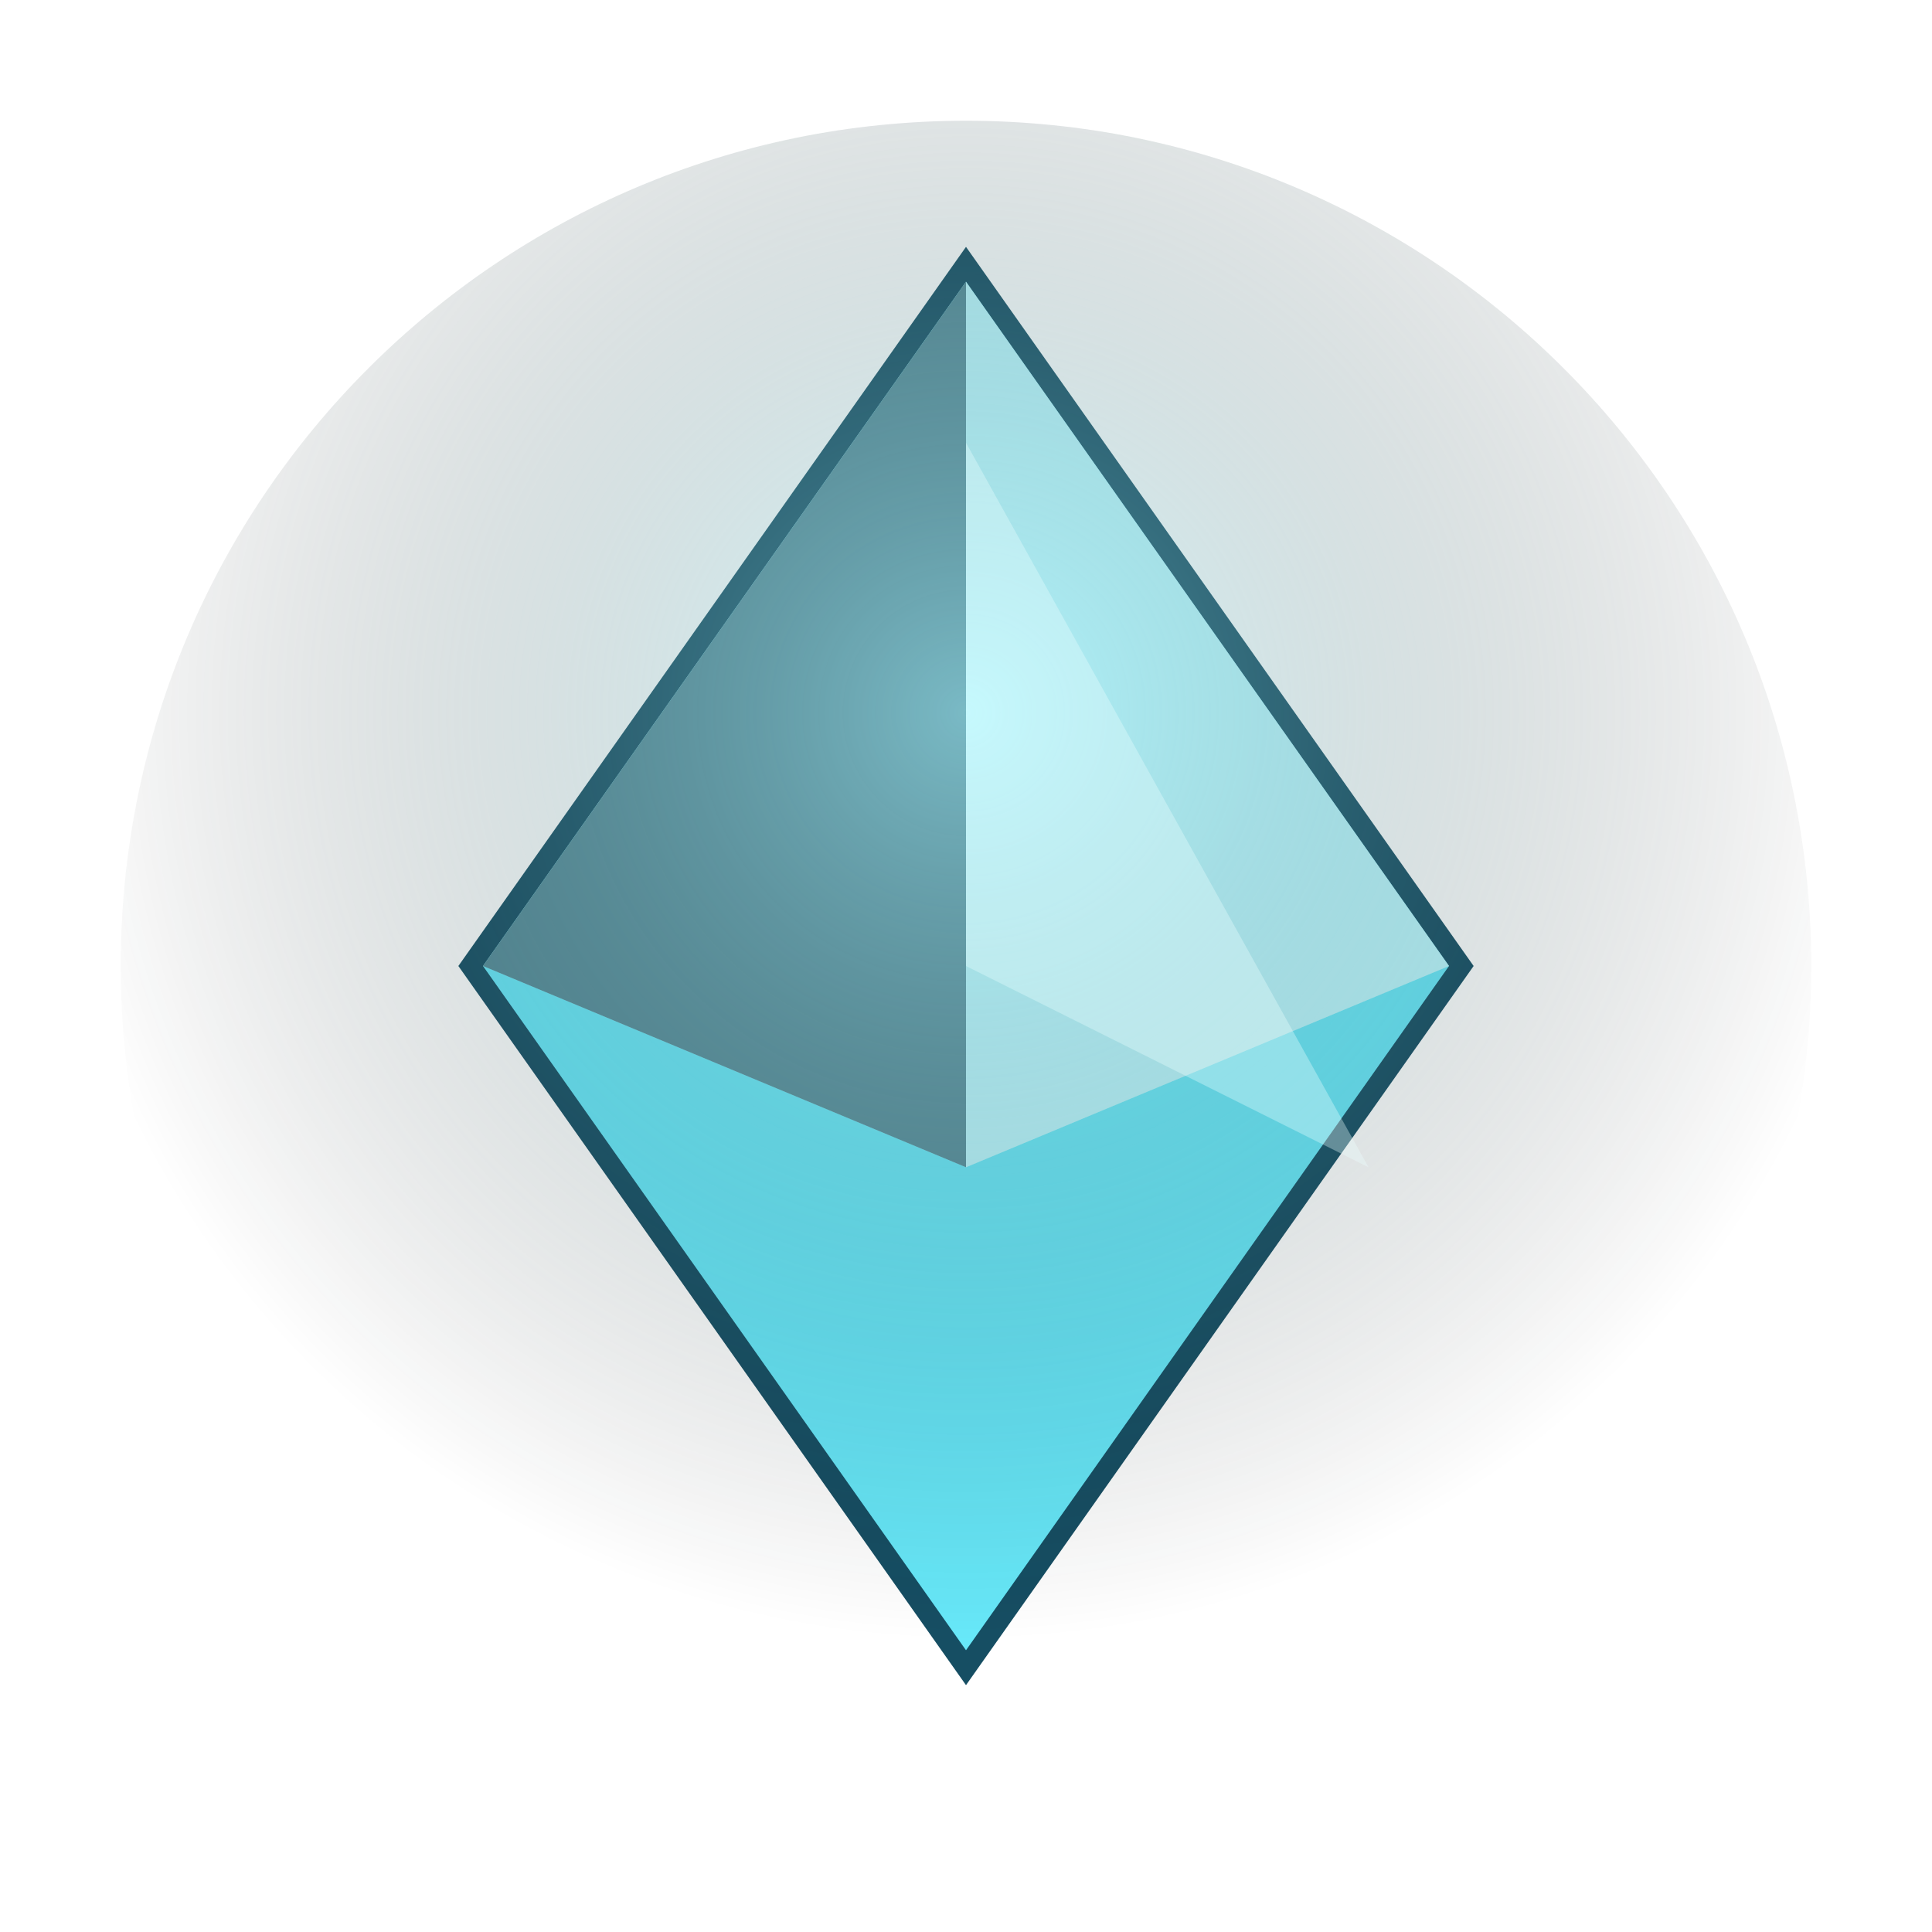
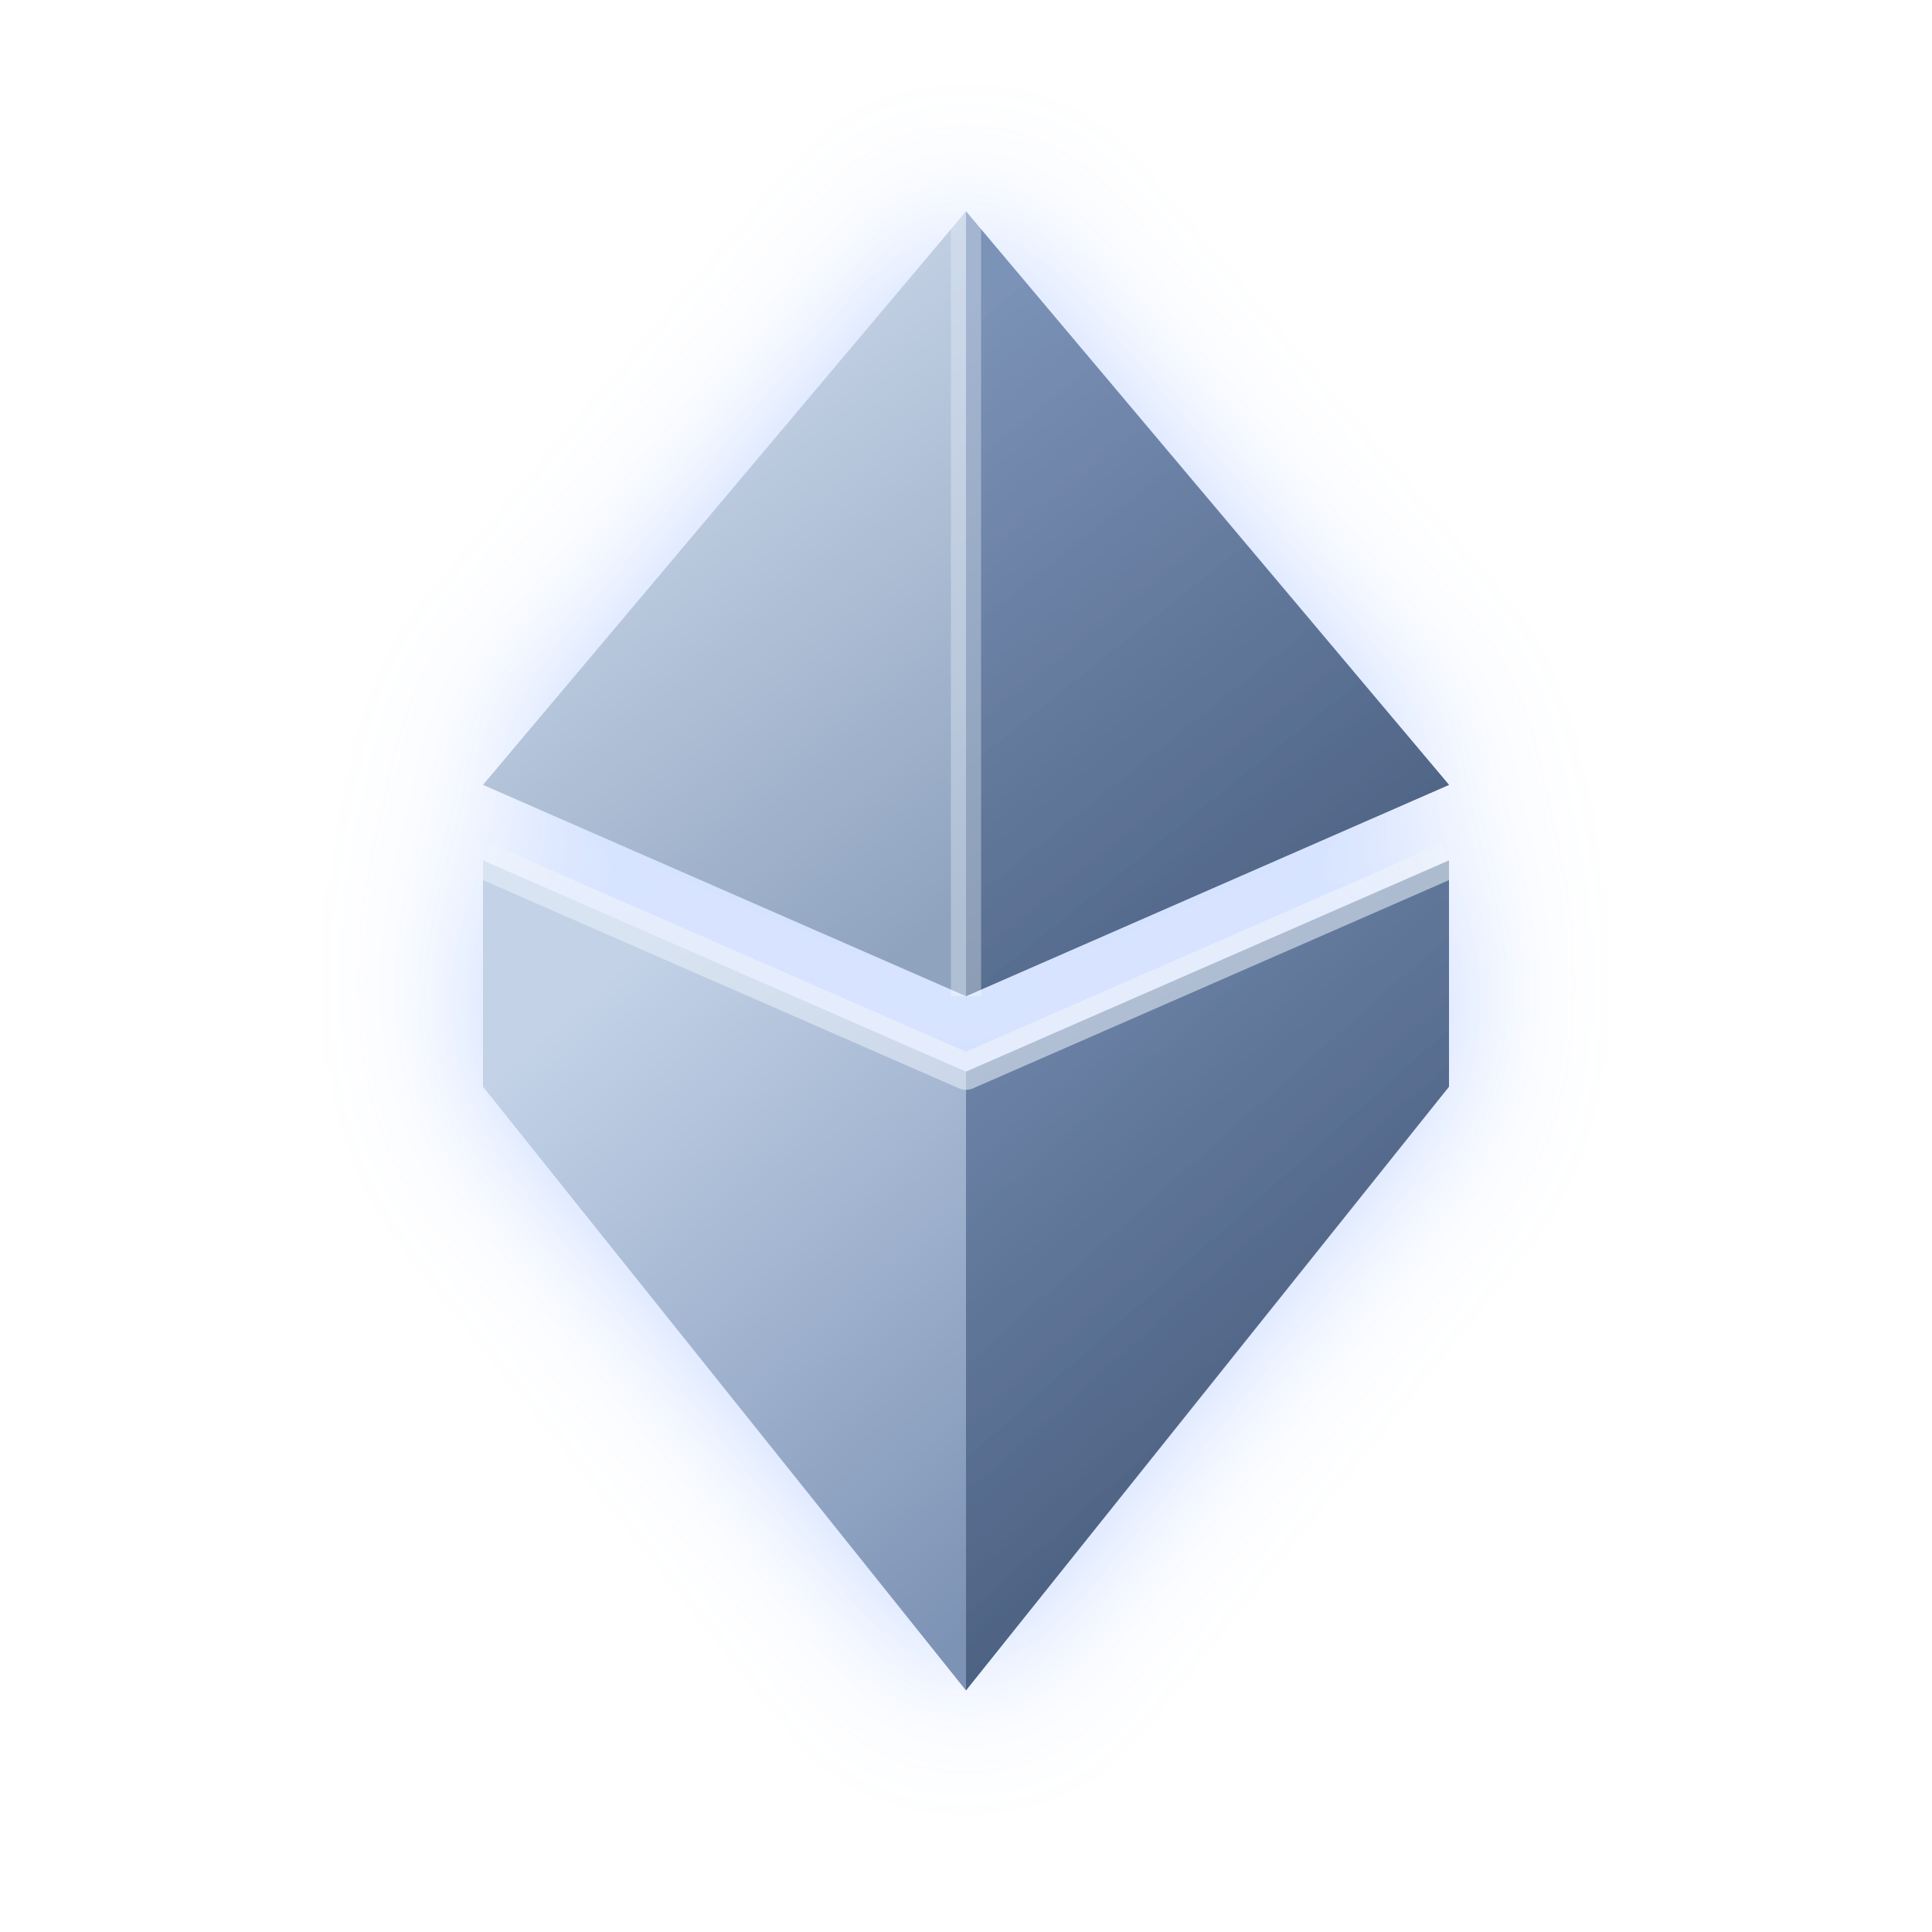
- <svg xmlns="http://www.w3.org/2000/svg" viewBox="0 0 96 96" fill="none">
+ <svg xmlns="http://www.w3.org/2000/svg" viewBox="0 0 64 64">
  <defs>
-     <linearGradient id="eth-body" x1="48" y1="12" x2="48" y2="84">
-       <stop stop-color="#67E8F9" />
-       <stop offset="0.5" stop-color="#22D3EE" />
-       <stop offset="1" stop-color="#083344" />
+     <linearGradient id="ethFL" x1="16" y1="10" x2="32" y2="30" gradientUnits="userSpaceOnUse">
+       <stop offset="0" stop-color="#D6E2F2" />
+       <stop offset="1" stop-color="#8FA3BF" />
    </linearGradient>
-     <linearGradient id="eth-facet" x1="30" y1="20" x2="66" y2="76">
-       <stop stop-color="#CFFAFE" stop-opacity="0.9" />
-       <stop offset="1" stop-color="#0891B2" stop-opacity="0.2" />
+     <linearGradient id="ethFR" x1="32" y1="10" x2="48" y2="30" gradientUnits="userSpaceOnUse">
+       <stop offset="0" stop-color="#7C93B8" />
+       <stop offset="1" stop-color="#4A5F80" />
    </linearGradient>
-     <radialGradient id="eth-glow" cx="0.5" cy="0.35" r="0.55">
-       <stop stop-color="#A5F3FC" stop-opacity="0.45" />
-       <stop offset="1" stop-opacity="0" />
-     </radialGradient>
+     <linearGradient id="ethCL" x1="16" y1="31" x2="32" y2="39" gradientUnits="userSpaceOnUse">
+       <stop offset="0" stop-color="#B7C7DE" />
+       <stop offset="1" stop-color="#7189AC" />
+     </linearGradient>
+     <linearGradient id="ethBL" x1="16" y1="36" x2="32" y2="54" gradientUnits="userSpaceOnUse">
+       <stop offset="0" stop-color="#C3D2E7" />
+       <stop offset="1" stop-color="#7D93B5" />
+     </linearGradient>
+     <linearGradient id="ethBR" x1="32" y1="36" x2="48" y2="54" gradientUnits="userSpaceOnUse">
+       <stop offset="0" stop-color="#6B82A6" />
+       <stop offset="1" stop-color="#3C4F6E" />
+     </linearGradient>
+     <filter id="ethGlow" x="-30%" y="-30%" width="160%" height="160%">
+       <feDropShadow dx="0" dy="0" stdDeviation="2.4" flood-color="#7AA6FF" flood-opacity=".45" />
+     </filter>
  </defs>
-   <polygon points="48,14 72,48 48,82 24,48" fill="#141E2C" stroke="#164E63" stroke-width="2" />
-   <polygon points="48,14 72,48 48,82 24,48" fill="url(#eth-body)" />
-   <polygon points="48,14 72,48 48,58 24,48" fill="url(#eth-facet)" opacity="0.85" />
-   <polygon points="48,14 48,58 24,48" fill="#083344" opacity="0.55" />
-   <polygon points="48,14 72,48 48,58" fill="#CFFAFE" opacity="0.25" />
-   <circle cx="48" cy="48" r="42" fill="url(#eth-glow)" />
-   <path d="M48 22v26l20 10-20-36z" fill="#ECFEFF" opacity="0.35" />
+   <g filter="url(#ethGlow)">
+     <polygon points="32,7 48,26 32,33 16,26" fill="url(#ethFL)" />
+     <polygon points="32,7 32,33 48,26" fill="url(#ethFR)" />
+     <polygon points="16,28.5 32,35.5 32,56 16,36" fill="url(#ethBL)" />
+     <polygon points="48,28.5 32,35.5 32,56 48,36" fill="url(#ethBR)" />
+     <polyline points="16,28.5 32,35.5 48,28.5" fill="none" stroke="#EAF2FB" stroke-opacity=".55" stroke-width="1.2" stroke-linejoin="round" />
+     <line x1="32" y1="7" x2="32" y2="33" stroke="#EAF2FB" stroke-opacity=".35" stroke-width="1" />
+   </g>
</svg>
